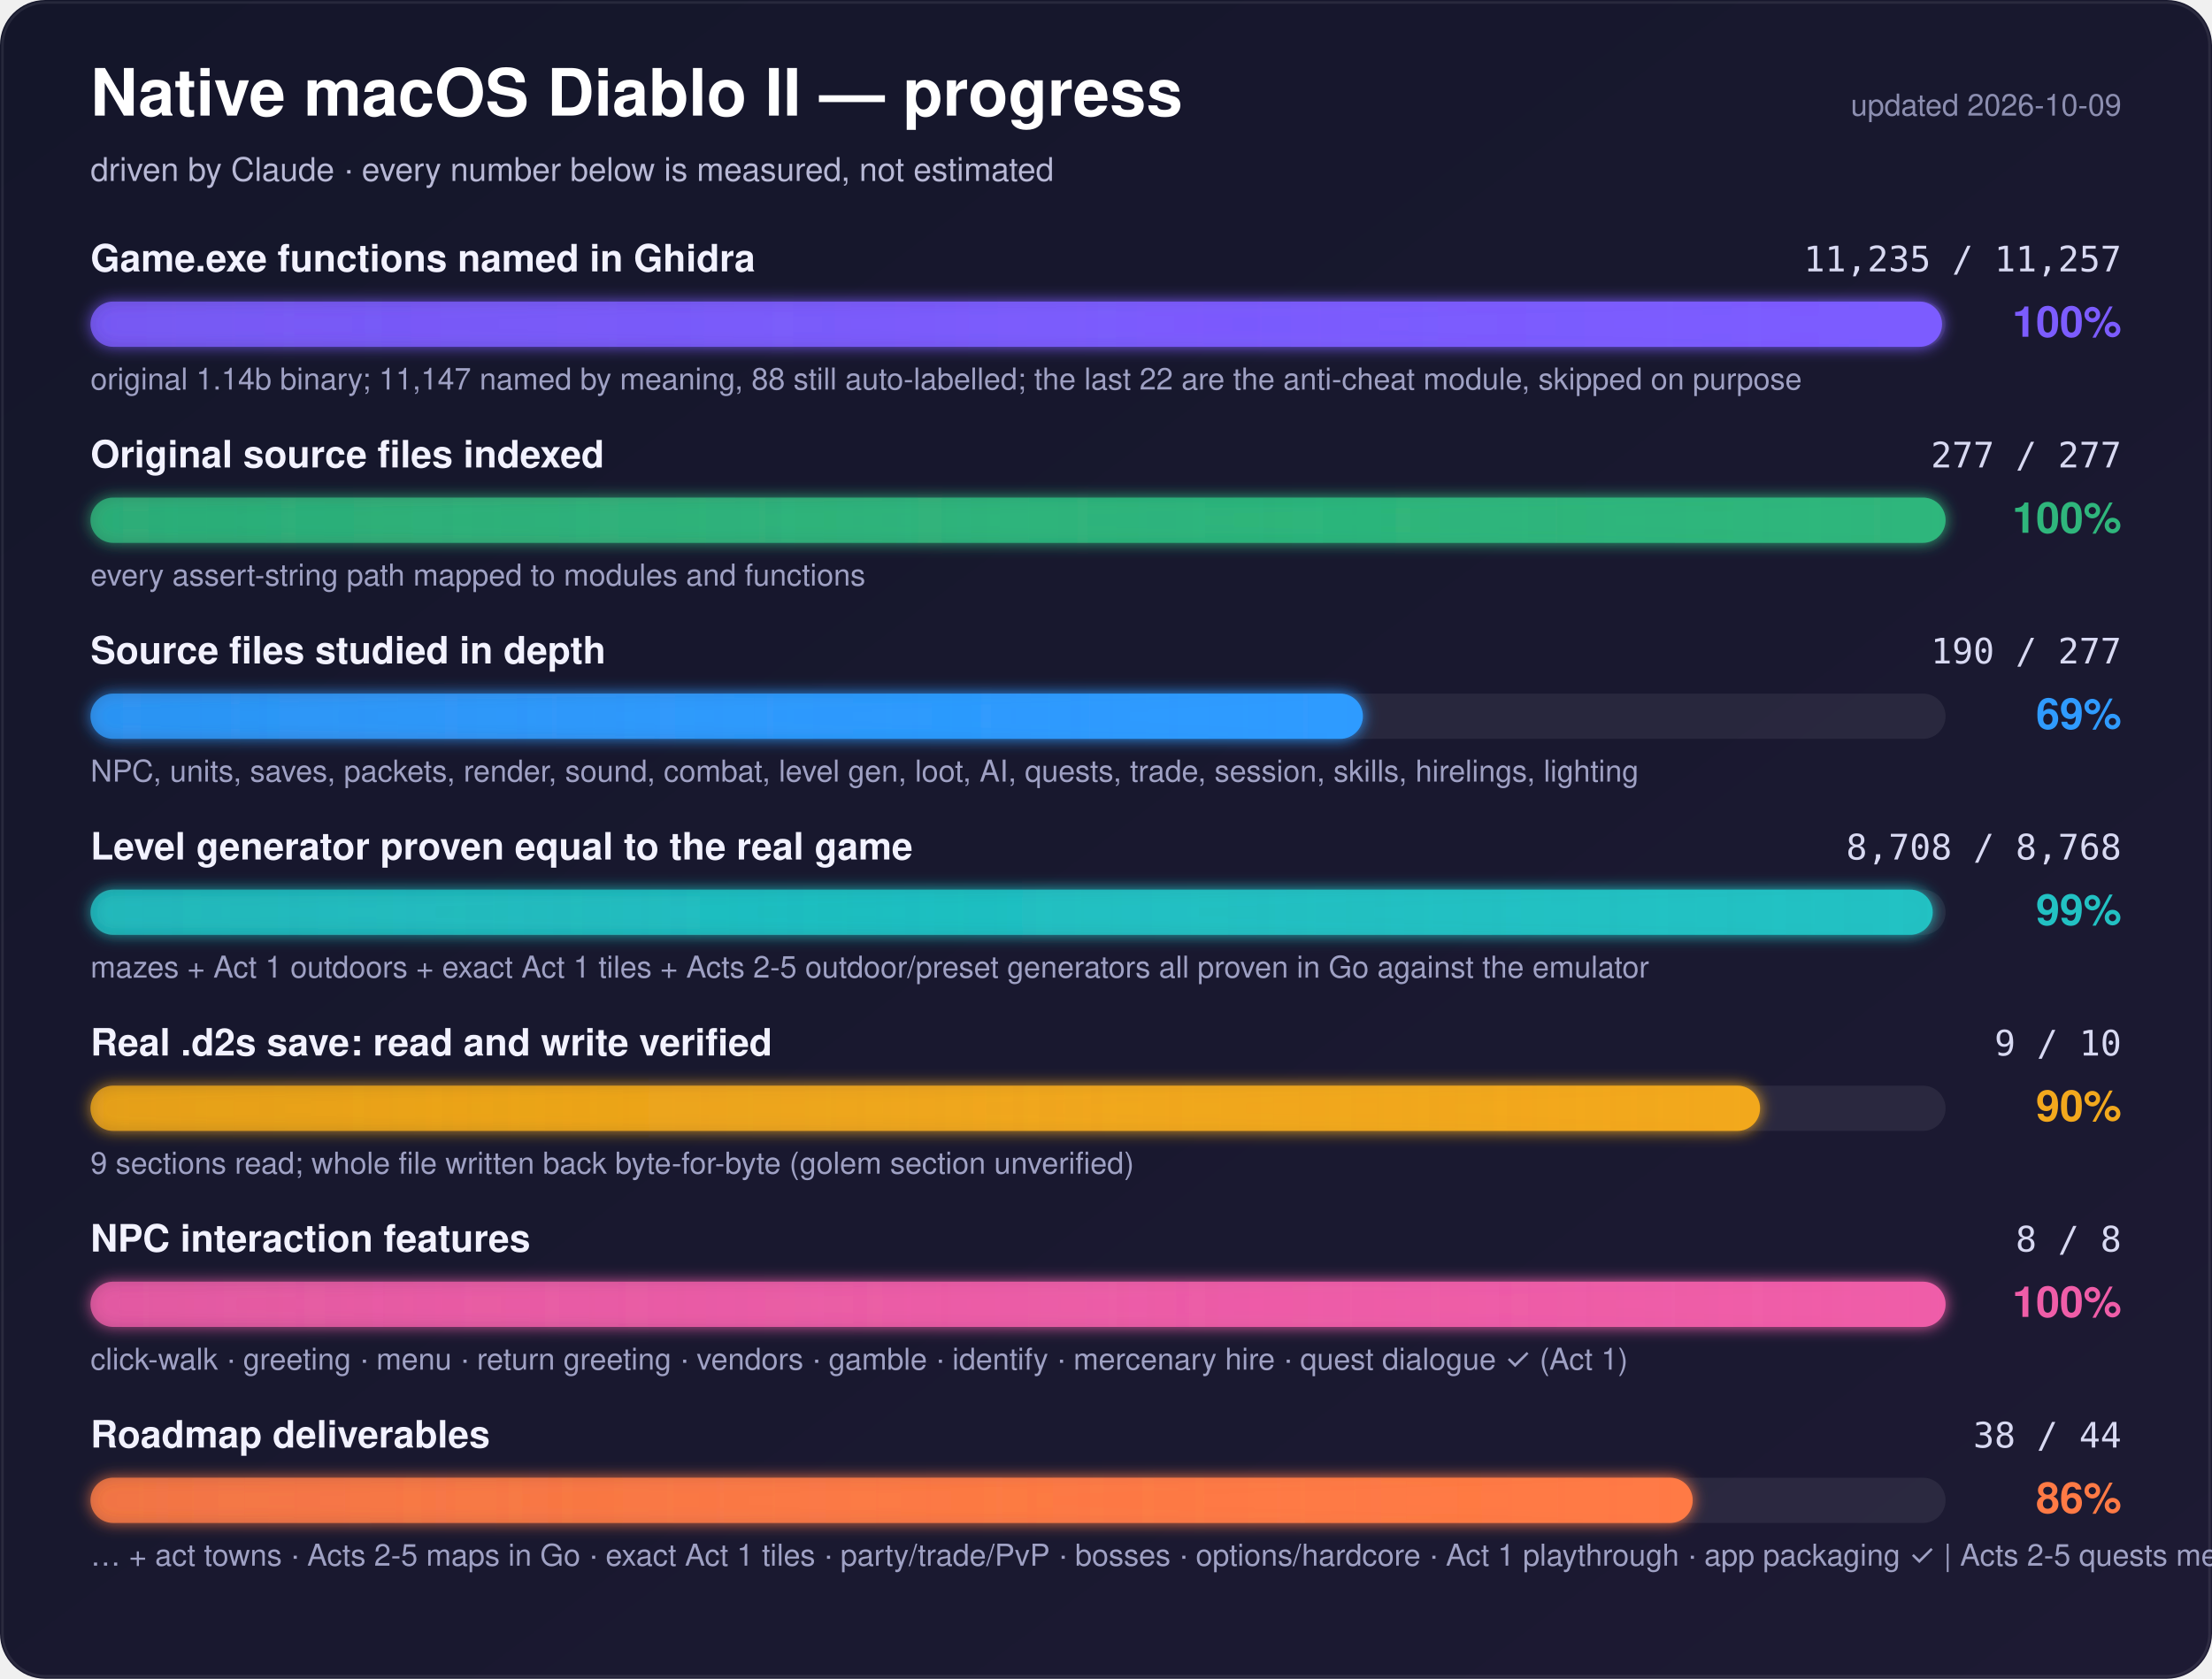
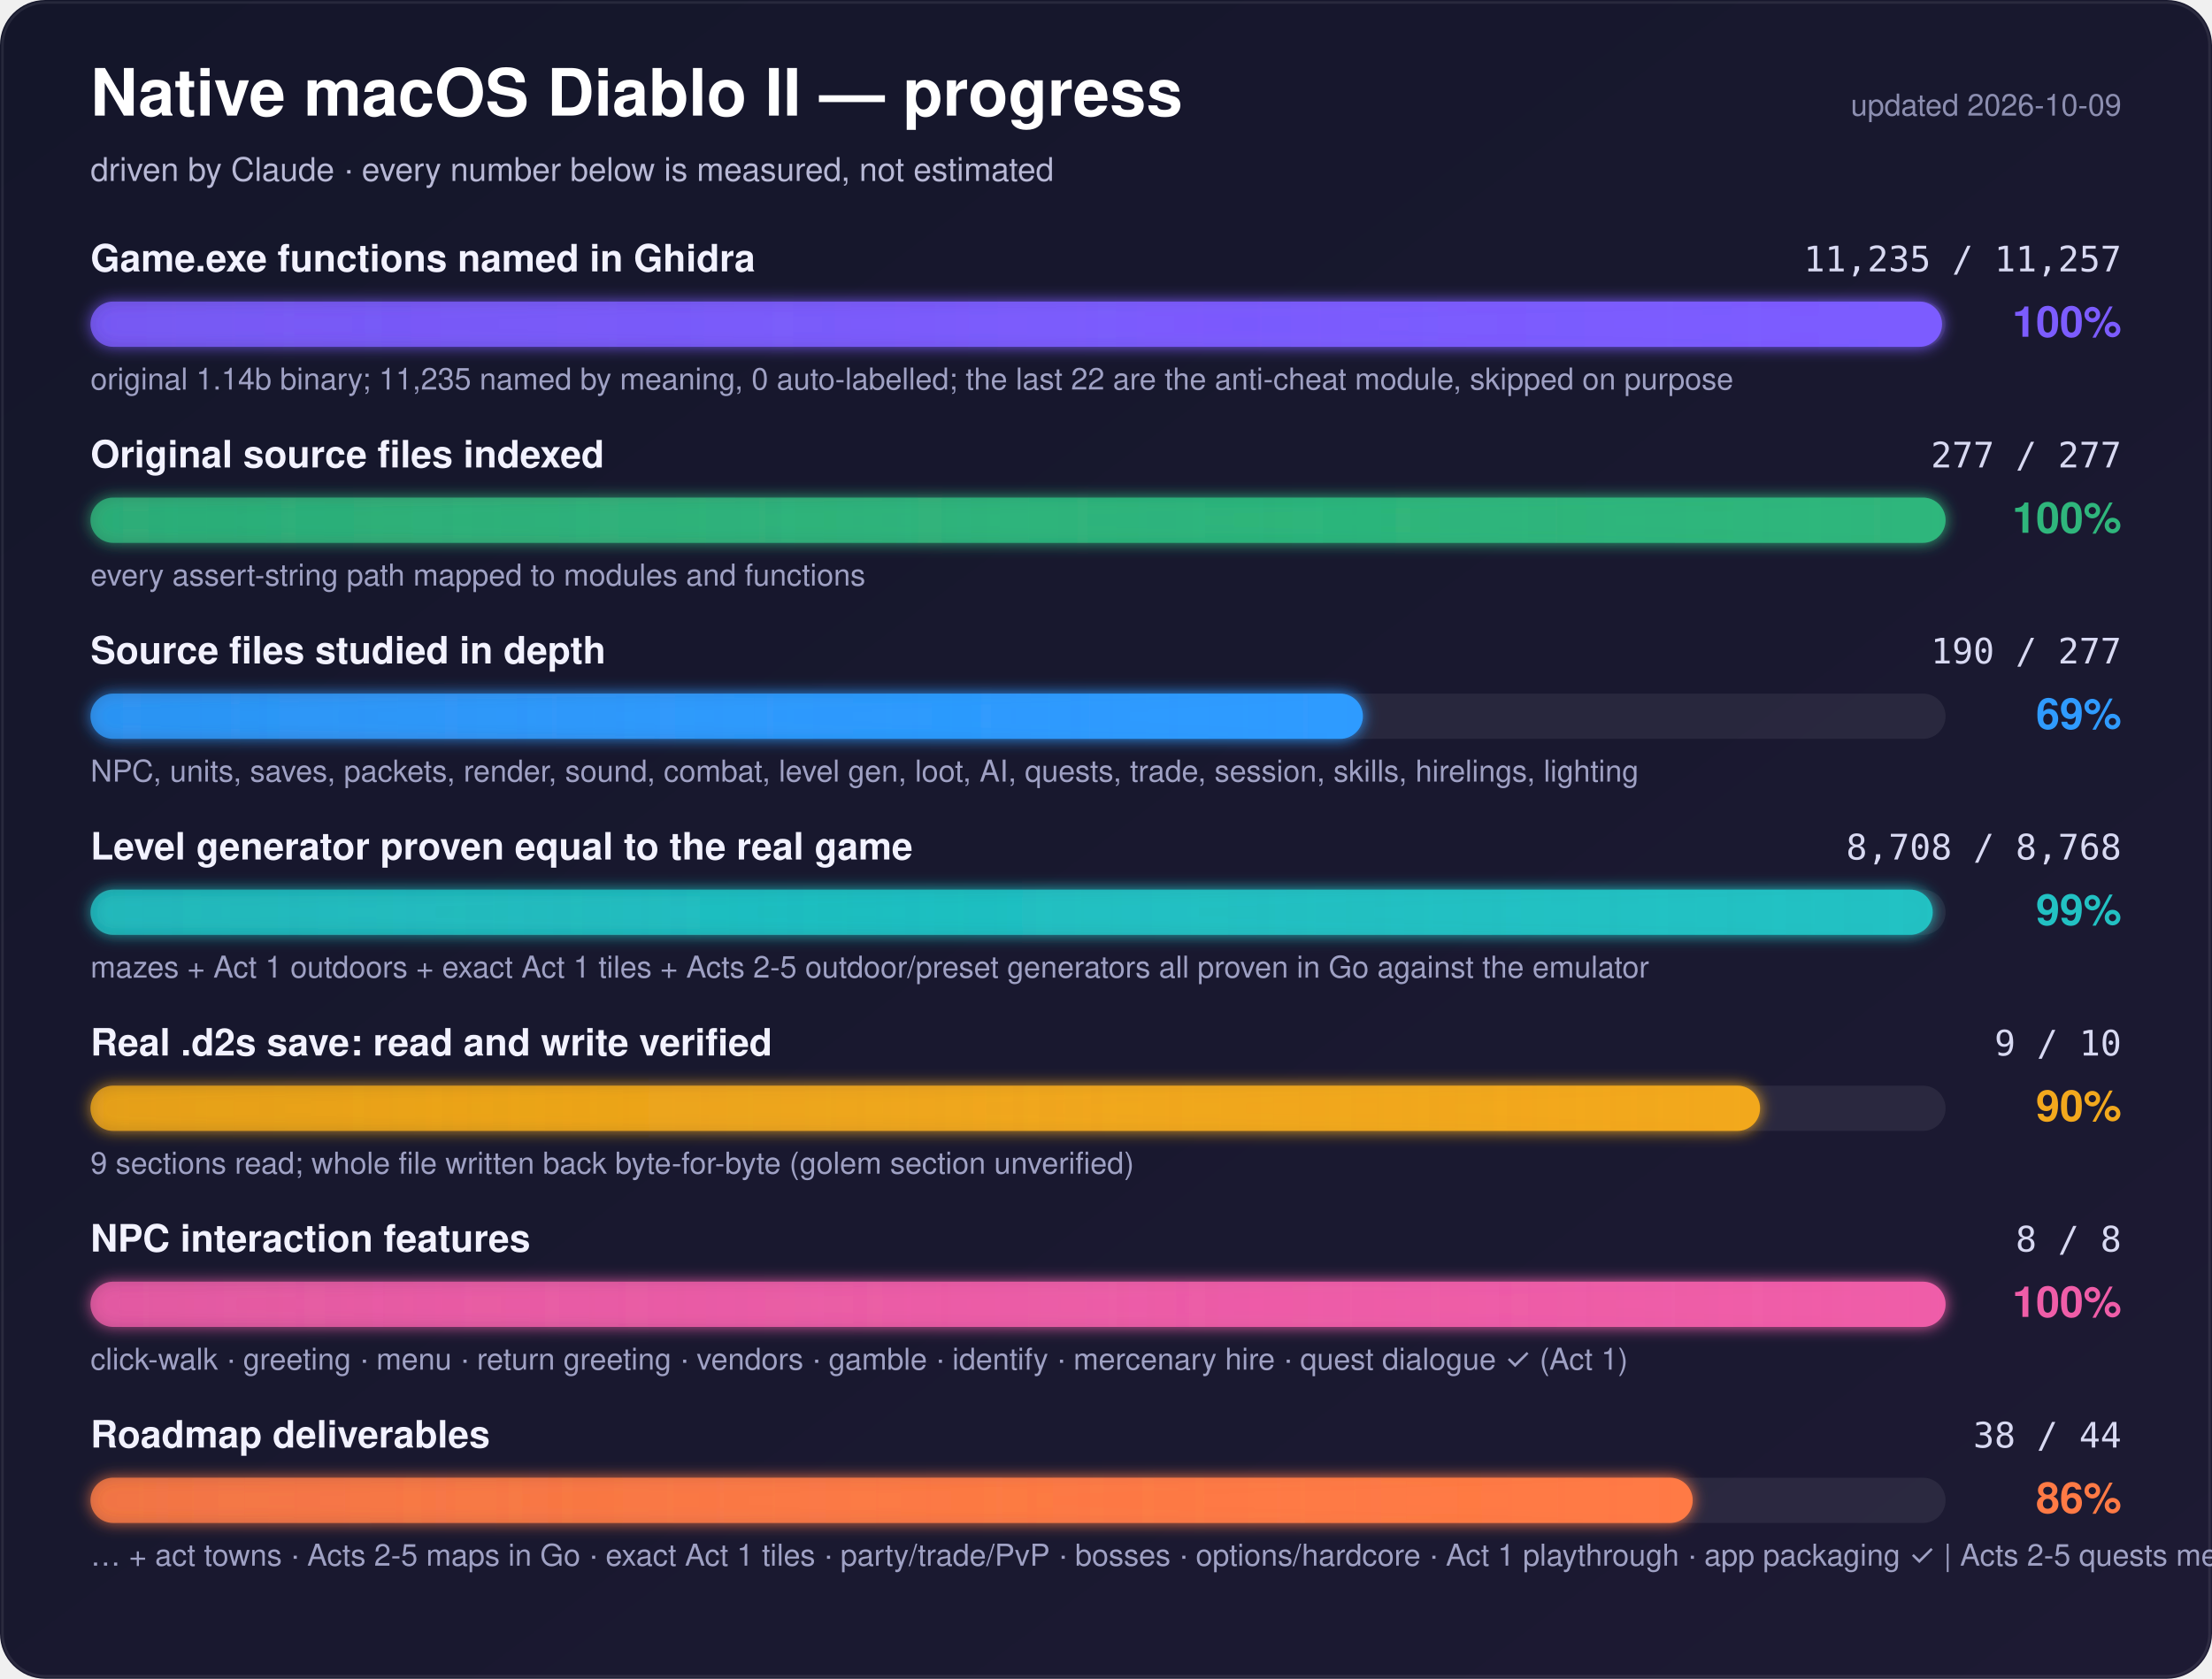
<svg xmlns="http://www.w3.org/2000/svg" width="880" height="668" viewBox="0 0 880 668" role="img" aria-label="Native macOS Diablo II — progress">
  <defs>
    <linearGradient id="bg" x1="0" y1="0" x2="1" y2="1">
      <stop offset="0" stop-color="#14162a" />
      <stop offset="1" stop-color="#1d1a33" />
    </linearGradient>
    <linearGradient id="g0" x1="0" y1="0" x2="1" y2="0">
      <stop offset="0" stop-color="#7c5cff" stop-opacity="0.75" />
      <stop offset="1" stop-color="#7c5cff" />
    </linearGradient>
    <linearGradient id="g1" x1="0" y1="0" x2="1" y2="0">
      <stop offset="0" stop-color="#2fb67c" stop-opacity="0.75" />
      <stop offset="1" stop-color="#2fb67c" />
    </linearGradient>
    <linearGradient id="g2" x1="0" y1="0" x2="1" y2="0">
      <stop offset="0" stop-color="#2f9bff" stop-opacity="0.75" />
      <stop offset="1" stop-color="#2f9bff" />
    </linearGradient>
    <linearGradient id="g3" x1="0" y1="0" x2="1" y2="0">
      <stop offset="0" stop-color="#22c1c3" stop-opacity="0.75" />
      <stop offset="1" stop-color="#22c1c3" />
    </linearGradient>
    <linearGradient id="g4" x1="0" y1="0" x2="1" y2="0">
      <stop offset="0" stop-color="#f2a81d" stop-opacity="0.75" />
      <stop offset="1" stop-color="#f2a81d" />
    </linearGradient>
    <linearGradient id="g5" x1="0" y1="0" x2="1" y2="0">
      <stop offset="0" stop-color="#ef5da8" stop-opacity="0.75" />
      <stop offset="1" stop-color="#ef5da8" />
    </linearGradient>
    <linearGradient id="g6" x1="0" y1="0" x2="1" y2="0">
      <stop offset="0" stop-color="#ff7a45" stop-opacity="0.75" />
      <stop offset="1" stop-color="#ff7a45" />
    </linearGradient>
    <filter id="glow" x="-5%" y="-50%" width="110%" height="200%">
      <feGaussianBlur stdDeviation="3" result="b" />
      <feMerge>
        <feMergeNode in="b" />
        <feMergeNode in="SourceGraphic" />
      </feMerge>
    </filter>
  </defs>
  <rect width="880" height="668" rx="18" fill="url(#bg)" />
  <rect x="1" y="1" width="878" height="666" rx="17" fill="none" stroke="#ffffff" stroke-opacity="0.08" />
  <text x="36" y="46" font-family="-apple-system,Segoe UI,Helvetica,Arial,sans-serif" font-size="26" font-weight="700" fill="#ffffff">Native macOS Diablo II — progress</text>
  <text x="36" y="72" font-family="-apple-system,Segoe UI,Helvetica,Arial,sans-serif" font-size="13" fill="#b8b9d6">driven by Claude · every number below is measured, not estimated</text>
  <text x="844" y="46" text-anchor="end" font-family="-apple-system,Segoe UI,Helvetica,Arial,sans-serif" font-size="12" fill="#8c8eb0">updated 2026-10-09</text>
  <text x="36" y="108" font-family="-apple-system,Segoe UI,Helvetica,Arial,sans-serif" font-size="15" font-weight="600" fill="#f2f2ff">Game.exe functions named in Ghidra</text>
  <text x="844" y="108" text-anchor="end" font-family="ui-monospace,SFMono-Regular,Menlo,monospace" font-size="14" fill="#d8d9f2">11,235 / 11,257</text>
  <rect x="36" y="120" width="738" height="18" rx="9" fill="#ffffff" fill-opacity="0.07" />
  <rect x="36" y="120" width="736.6" height="18" rx="9" fill="url(#g0)" filter="url(#glow)" />
  <text x="844" y="134" text-anchor="end" font-family="-apple-system,Segoe UI,Helvetica,Arial,sans-serif" font-size="17" font-weight="700" fill="#7c5cff">100%</text>
-   <text x="36" y="155" font-family="-apple-system,Segoe UI,Helvetica,Arial,sans-serif" font-size="12" fill="#9fa1c4">original 1.14b binary; 11,147 named by meaning, 88 still auto-labelled; the last 22 are the anti-cheat module, skipped on purpose</text>
+   <text x="36" y="155" font-family="-apple-system,Segoe UI,Helvetica,Arial,sans-serif" font-size="12" fill="#9fa1c4">original 1.14b binary; 11,235 named by meaning, 0 auto-labelled; the last 22 are the anti-cheat module, skipped on purpose</text>
  <text x="36" y="186" font-family="-apple-system,Segoe UI,Helvetica,Arial,sans-serif" font-size="15" font-weight="600" fill="#f2f2ff">Original source files indexed</text>
  <text x="844" y="186" text-anchor="end" font-family="ui-monospace,SFMono-Regular,Menlo,monospace" font-size="14" fill="#d8d9f2">277 / 277</text>
  <rect x="36" y="198" width="738" height="18" rx="9" fill="#ffffff" fill-opacity="0.07" />
  <rect x="36" y="198" width="738.0" height="18" rx="9" fill="url(#g1)" filter="url(#glow)" />
  <text x="844" y="212" text-anchor="end" font-family="-apple-system,Segoe UI,Helvetica,Arial,sans-serif" font-size="17" font-weight="700" fill="#2fb67c">100%</text>
  <text x="36" y="233" font-family="-apple-system,Segoe UI,Helvetica,Arial,sans-serif" font-size="12" fill="#9fa1c4">every assert-string path mapped to modules and functions</text>
  <text x="36" y="264" font-family="-apple-system,Segoe UI,Helvetica,Arial,sans-serif" font-size="15" font-weight="600" fill="#f2f2ff">Source files studied in depth</text>
  <text x="844" y="264" text-anchor="end" font-family="ui-monospace,SFMono-Regular,Menlo,monospace" font-size="14" fill="#d8d9f2">190 / 277</text>
  <rect x="36" y="276" width="738" height="18" rx="9" fill="#ffffff" fill-opacity="0.07" />
  <rect x="36" y="276" width="506.2" height="18" rx="9" fill="url(#g2)" filter="url(#glow)" />
  <text x="844" y="290" text-anchor="end" font-family="-apple-system,Segoe UI,Helvetica,Arial,sans-serif" font-size="17" font-weight="700" fill="#2f9bff">69%</text>
  <text x="36" y="311" font-family="-apple-system,Segoe UI,Helvetica,Arial,sans-serif" font-size="12" fill="#9fa1c4">NPC, units, saves, packets, render, sound, combat, level gen, loot, AI, quests, trade, session, skills, hirelings, lighting</text>
  <text x="36" y="342" font-family="-apple-system,Segoe UI,Helvetica,Arial,sans-serif" font-size="15" font-weight="600" fill="#f2f2ff">Level generator proven equal to the real game</text>
  <text x="844" y="342" text-anchor="end" font-family="ui-monospace,SFMono-Regular,Menlo,monospace" font-size="14" fill="#d8d9f2">8,708 / 8,768</text>
  <rect x="36" y="354" width="738" height="18" rx="9" fill="#ffffff" fill-opacity="0.07" />
  <rect x="36" y="354" width="732.9" height="18" rx="9" fill="url(#g3)" filter="url(#glow)" />
  <text x="844" y="368" text-anchor="end" font-family="-apple-system,Segoe UI,Helvetica,Arial,sans-serif" font-size="17" font-weight="700" fill="#22c1c3">99%</text>
  <text x="36" y="389" font-family="-apple-system,Segoe UI,Helvetica,Arial,sans-serif" font-size="12" fill="#9fa1c4">mazes + Act 1 outdoors + exact Act 1 tiles + Acts 2-5 outdoor/preset generators all proven in Go against the emulator</text>
  <text x="36" y="420" font-family="-apple-system,Segoe UI,Helvetica,Arial,sans-serif" font-size="15" font-weight="600" fill="#f2f2ff">Real .d2s save: read and write verified</text>
  <text x="844" y="420" text-anchor="end" font-family="ui-monospace,SFMono-Regular,Menlo,monospace" font-size="14" fill="#d8d9f2">9 / 10</text>
  <rect x="36" y="432" width="738" height="18" rx="9" fill="#ffffff" fill-opacity="0.07" />
  <rect x="36" y="432" width="664.2" height="18" rx="9" fill="url(#g4)" filter="url(#glow)" />
  <text x="844" y="446" text-anchor="end" font-family="-apple-system,Segoe UI,Helvetica,Arial,sans-serif" font-size="17" font-weight="700" fill="#f2a81d">90%</text>
  <text x="36" y="467" font-family="-apple-system,Segoe UI,Helvetica,Arial,sans-serif" font-size="12" fill="#9fa1c4">9 sections read; whole file written back byte-for-byte (golem section unverified)</text>
  <text x="36" y="498" font-family="-apple-system,Segoe UI,Helvetica,Arial,sans-serif" font-size="15" font-weight="600" fill="#f2f2ff">NPC interaction features</text>
  <text x="844" y="498" text-anchor="end" font-family="ui-monospace,SFMono-Regular,Menlo,monospace" font-size="14" fill="#d8d9f2">8 / 8</text>
  <rect x="36" y="510" width="738" height="18" rx="9" fill="#ffffff" fill-opacity="0.07" />
  <rect x="36" y="510" width="738.0" height="18" rx="9" fill="url(#g5)" filter="url(#glow)" />
  <text x="844" y="524" text-anchor="end" font-family="-apple-system,Segoe UI,Helvetica,Arial,sans-serif" font-size="17" font-weight="700" fill="#ef5da8">100%</text>
  <text x="36" y="545" font-family="-apple-system,Segoe UI,Helvetica,Arial,sans-serif" font-size="12" fill="#9fa1c4">click-walk · greeting · menu · return greeting · vendors · gamble · identify · mercenary hire · quest dialogue ✓ (Act 1)</text>
  <text x="36" y="576" font-family="-apple-system,Segoe UI,Helvetica,Arial,sans-serif" font-size="15" font-weight="600" fill="#f2f2ff">Roadmap deliverables</text>
  <text x="844" y="576" text-anchor="end" font-family="ui-monospace,SFMono-Regular,Menlo,monospace" font-size="14" fill="#d8d9f2">38 / 44</text>
  <rect x="36" y="588" width="738" height="18" rx="9" fill="#ffffff" fill-opacity="0.07" />
  <rect x="36" y="588" width="637.4" height="18" rx="9" fill="url(#g6)" filter="url(#glow)" />
  <text x="844" y="602" text-anchor="end" font-family="-apple-system,Segoe UI,Helvetica,Arial,sans-serif" font-size="17" font-weight="700" fill="#ff7a45">86%</text>
  <text x="36" y="623" font-family="-apple-system,Segoe UI,Helvetica,Arial,sans-serif" font-size="12" fill="#9fa1c4">… + act towns · Acts 2-5 maps in Go · exact Act 1 tiles · party/trade/PvP · bosses · options/hardcore · Act 1 playthrough · app packaging ✓ | Acts 2-5 quests merge · exact tiles Acts 2-5 · item export to .d2s · Act 2 playthrough · level persistence · AI archetypes</text>
</svg>
